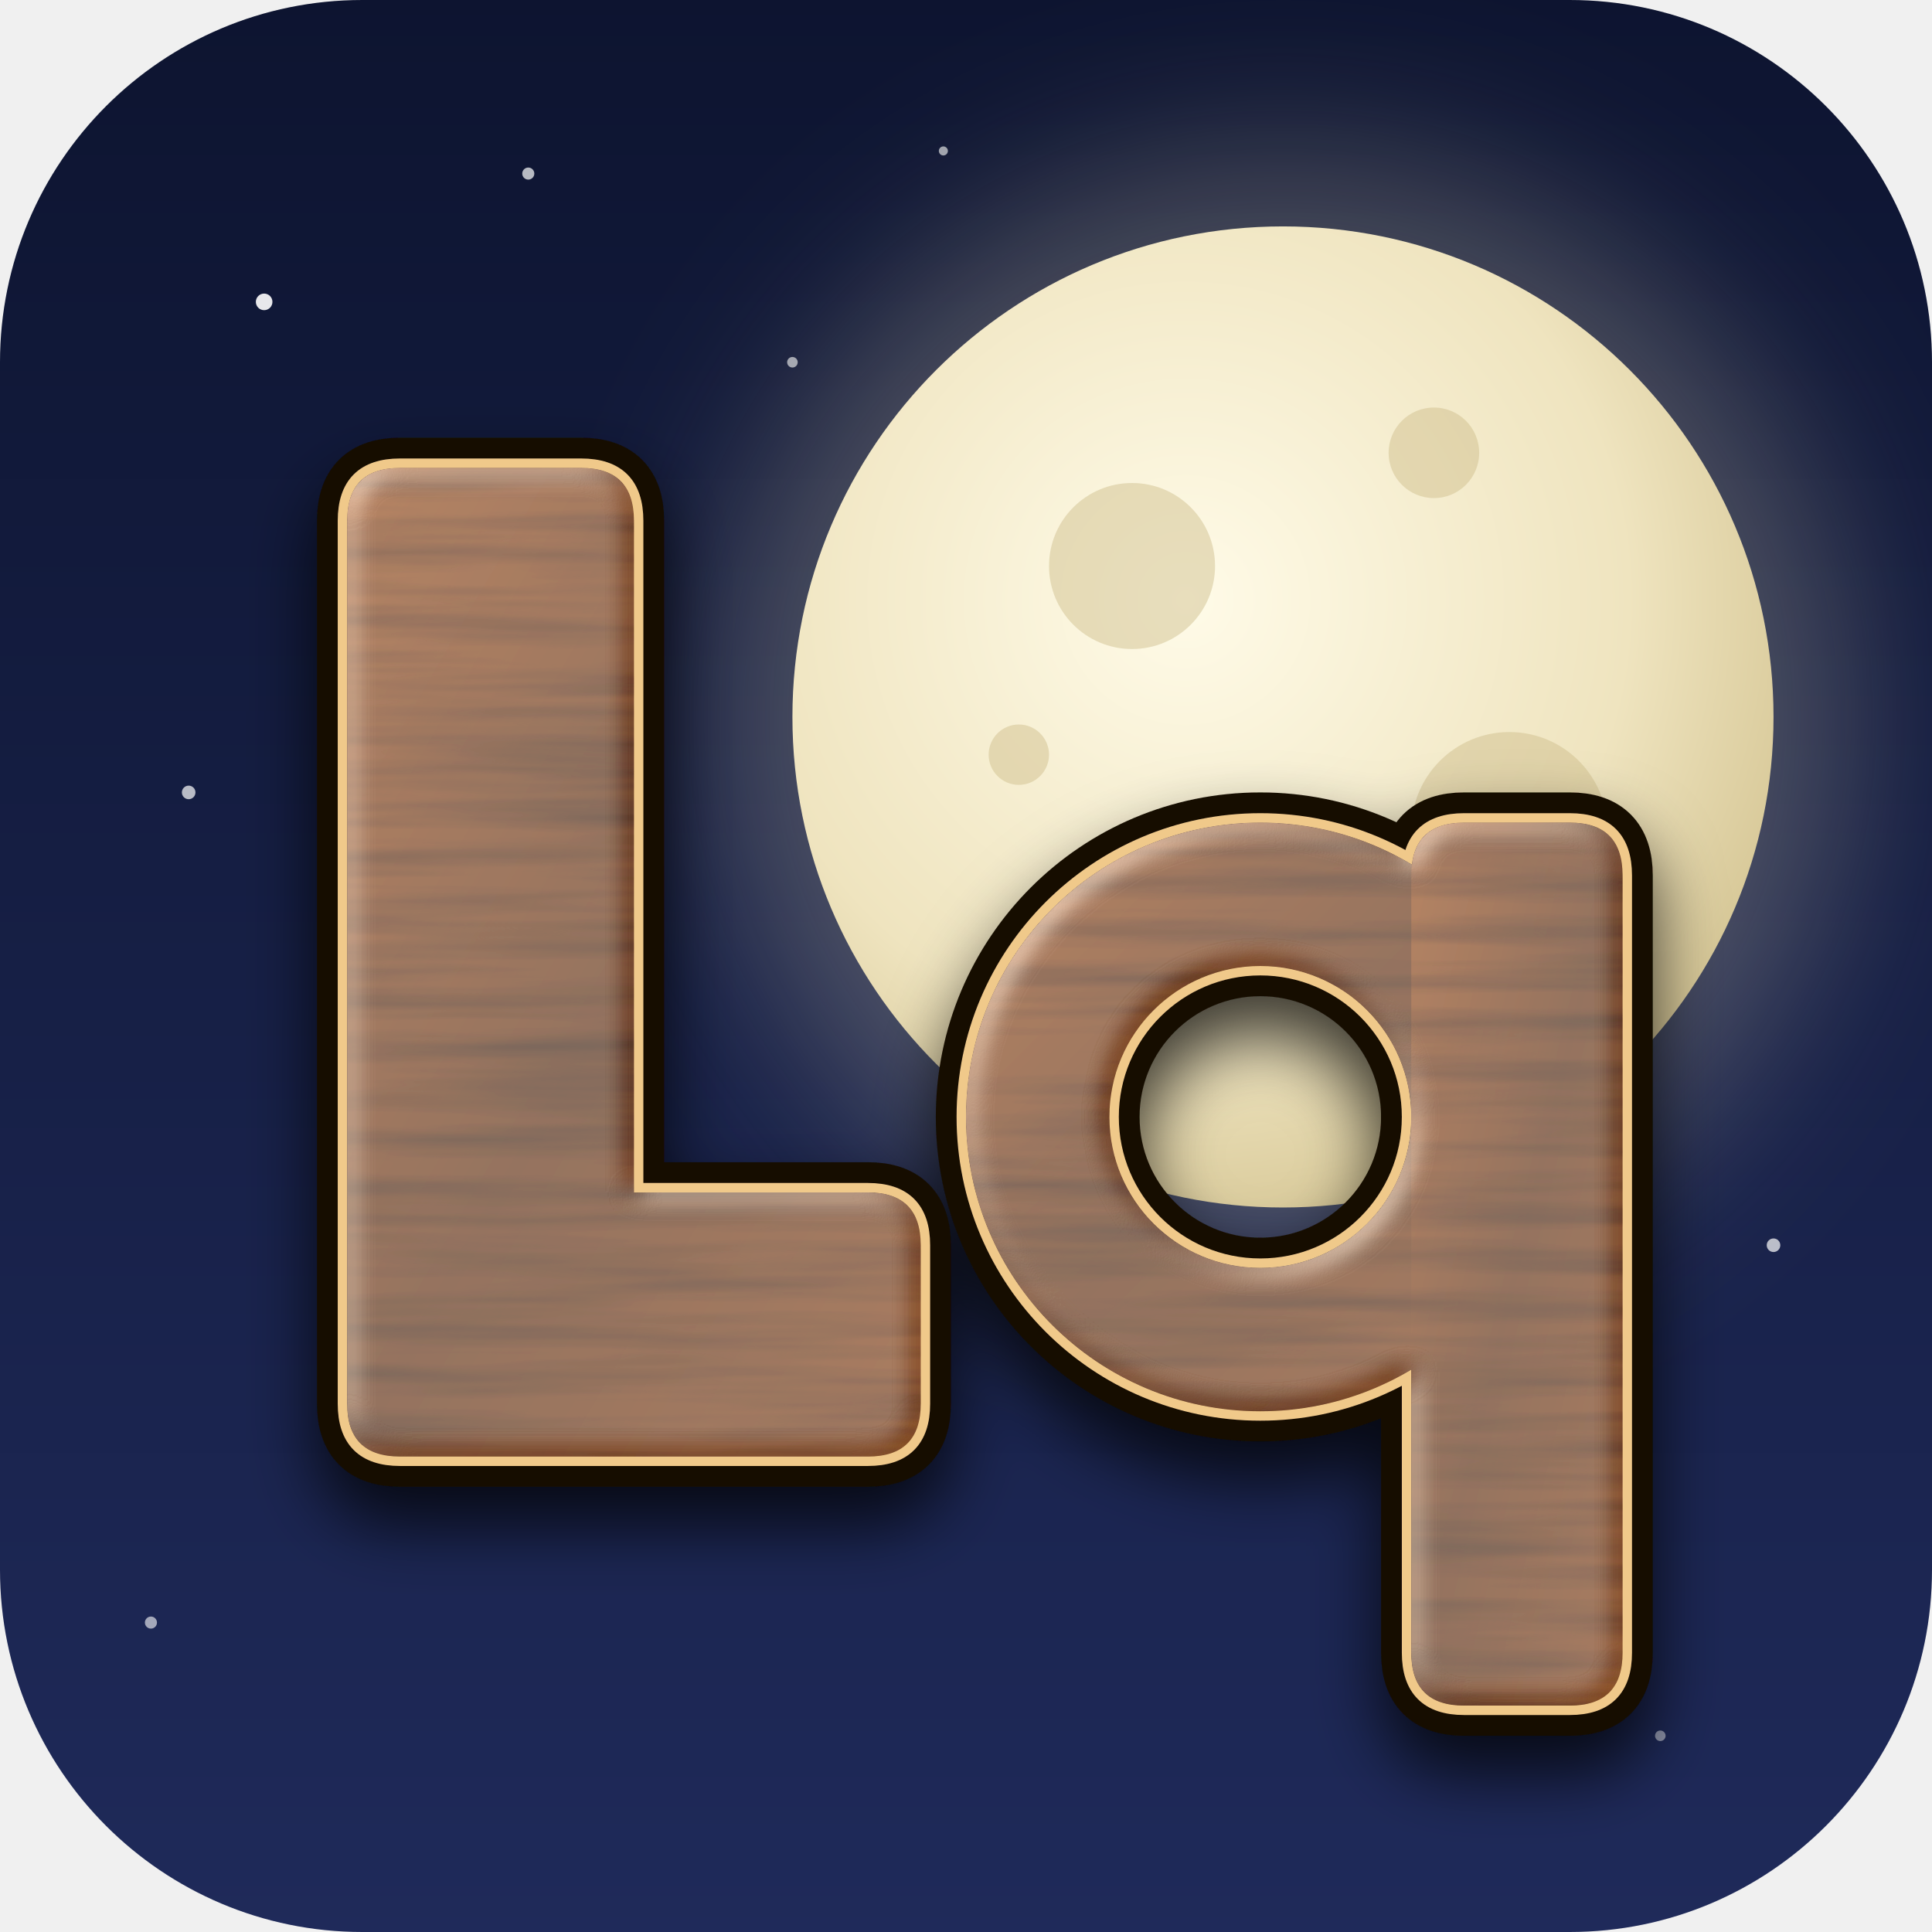
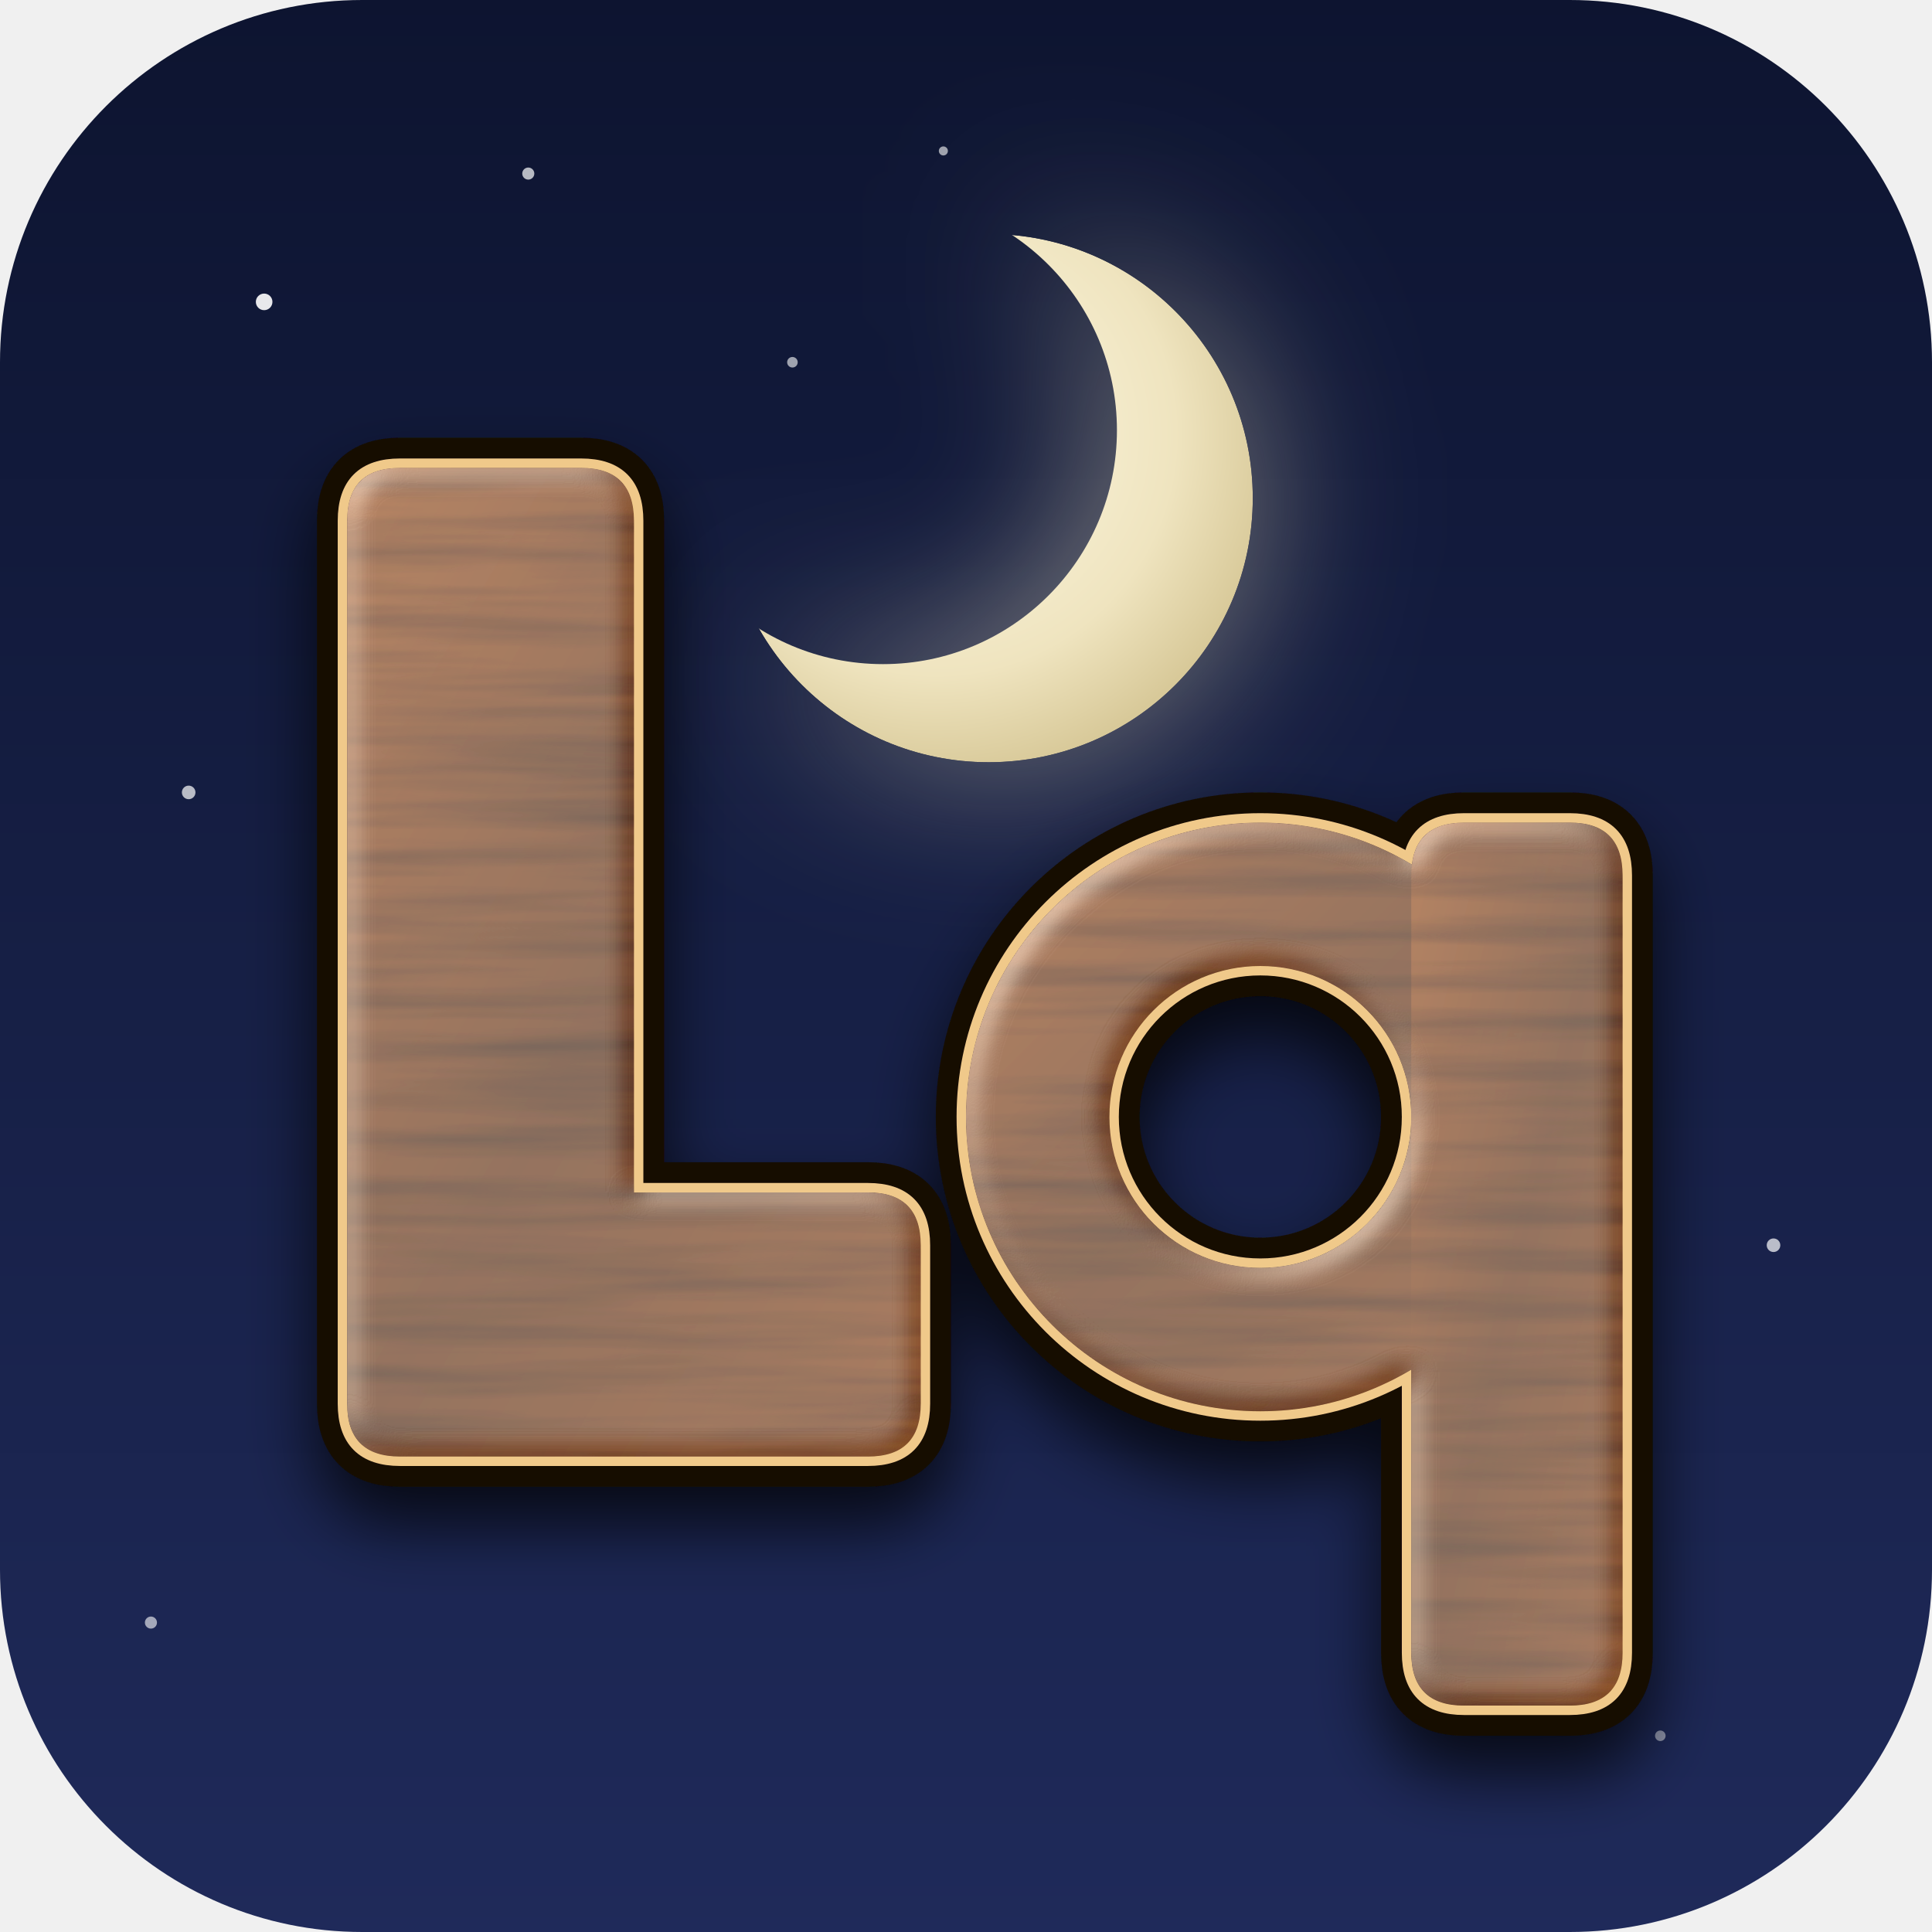
<svg xmlns="http://www.w3.org/2000/svg" viewBox="0 0 512 512" width="512" height="512">
  <defs>
    <linearGradient id="sky" x1="0" y1="0" x2="0" y2="1">
      <stop offset="0" stop-color="#0d1430" />
      <stop offset="1" stop-color="#1f2a5a" />
    </linearGradient>
    <radialGradient id="moon" cx="0.4" cy="0.38" r="0.65">
      <stop offset="0" stop-color="#fffbe8" />
      <stop offset="0.7" stop-color="#efe4bf" />
      <stop offset="1" stop-color="#d8c999" />
    </radialGradient>
    <linearGradient id="woodBase" x1="0" y1="0" x2="1" y2="1">
      <stop offset="0" stop-color="#9a5a26" />
      <stop offset="0.5" stop-color="#6e3a14" />
      <stop offset="1" stop-color="#8a4e1f" />
    </linearGradient>
    <filter id="glow" x="-50%" y="-50%" width="200%" height="200%">
      <feGaussianBlur stdDeviation="22" />
    </filter>
    <filter id="wood" x="-15%" y="-15%" width="130%" height="135%">
      <feTurbulence type="fractalNoise" baseFrequency="0.01 0.16" numOctaves="3" seed="11" result="noise" />
      <feColorMatrix in="noise" type="matrix" values="0 0 0 0 0.36                 0 0 0 0 0.19                 0 0 0 0 0.07                 1.6 0 0 0 -0.55" result="grain" />
      <feComposite in="grain" in2="SourceAlpha" operator="in" result="grainClip" />
      <feBlend in="grainClip" in2="SourceGraphic" mode="multiply" result="woodFill" />
      <feGaussianBlur in="SourceAlpha" stdDeviation="3" result="bevelBlur" />
      <feSpecularLighting in="bevelBlur" surfaceScale="4" specularConstant="0.6" specularExponent="18" lighting-color="#ffe2b8" result="spec">
        <feDistantLight azimuth="225" elevation="45" />
      </feSpecularLighting>
      <feComposite in="spec" in2="SourceAlpha" operator="in" result="specClip" />
      <feComposite in="specClip" in2="woodFill" operator="arithmetic" k1="0" k2="1" k3="1" k4="0" result="lit" />
    </filter>
    <filter id="shadow" x="-20%" y="-20%" width="140%" height="145%">
      <feDropShadow dx="0" dy="10" stdDeviation="9" flood-color="#000" flood-opacity="0.75" />
    </filter>
    <g id="letters">
      <path d="M94 118 h48 q14 0 14 14 v178 h62 q14 0 14 14 v42 q0 14-14 14 h-124 q-14 0-14-14 v-234 q0-14 14-14 z" />
      <path fill-rule="evenodd" d="M322 212 a78 78 0 1 1 0 156 a78 78 0 1 1 0-156 z M322 250 a40 40 0 1 0 0 80 a40 40 0 1 0 0-80 z" />
      <path d="M376 212 h28 q14 0 14 14 v206 q0 14-14 14 h-28 q-14 0-14-14 v-206 q0-14 14-14 z" />
    </g>
    <clipPath id="tile">
      <rect width="512" height="512" rx="96" />
    </clipPath>
  </defs>
  <g clip-path="url(#tile)">
    <rect width="512" height="512" fill="url(#sky)" />
    <g fill="#ffffff">
      <circle cx="70" cy="80" r="2.2" opacity=".9" />
      <circle cx="140" cy="46" r="1.6" opacity=".7" />
      <circle cx="210" cy="96" r="1.4" opacity=".6" />
      <circle cx="50" cy="210" r="1.8" opacity=".7" />
      <circle cx="96" cy="300" r="1.3" opacity=".5" />
      <circle cx="470" cy="330" r="1.8" opacity=".7" />
      <circle cx="440" cy="460" r="1.4" opacity=".5" />
      <circle cx="250" cy="40" r="1.2" opacity=".6" />
      <circle cx="40" cy="430" r="1.6" opacity=".6" />
    </g>
-     <circle cx="340" cy="190" r="150" fill="#f6eccb" opacity=".25" filter="url(#glow)" />
-     <circle cx="340" cy="190" r="130" fill="url(#moon)" />
-     <g fill="#cbbb88" opacity=".45">
-       <circle cx="300" cy="150" r="22" />
-       <circle cx="380" cy="120" r="12" />
-       <circle cx="400" cy="220" r="26" />
-       <circle cx="320" cy="250" r="14" />
-       <circle cx="270" cy="200" r="8" />
+     <mask id="crescent">
+       <circle cx="262" cy="132" r="70" fill="#fff" />
+       <circle cx="234" cy="114" r="62" fill="#000" />
+     </mask>
+     <g filter="url(#glow)" opacity=".5">
+       <circle cx="262" cy="132" r="70" fill="#f6eccb" mask="url(#crescent)" />
    </g>
+     <circle cx="262" cy="132" r="70" fill="url(#moon)" mask="url(#crescent)" />
    <g transform="translate(12 6)" filter="url(#shadow)">
      <use href="#letters" fill="#140a04" stroke="#140a04" stroke-width="16" stroke-linejoin="round" />
      <use href="#letters" fill="#f0c98a" stroke="#f0c98a" stroke-width="5" stroke-linejoin="round" />
      <g filter="url(#wood)" fill="url(#woodBase)">
        <use href="#letters" />
      </g>
    </g>
  </g>
</svg>
